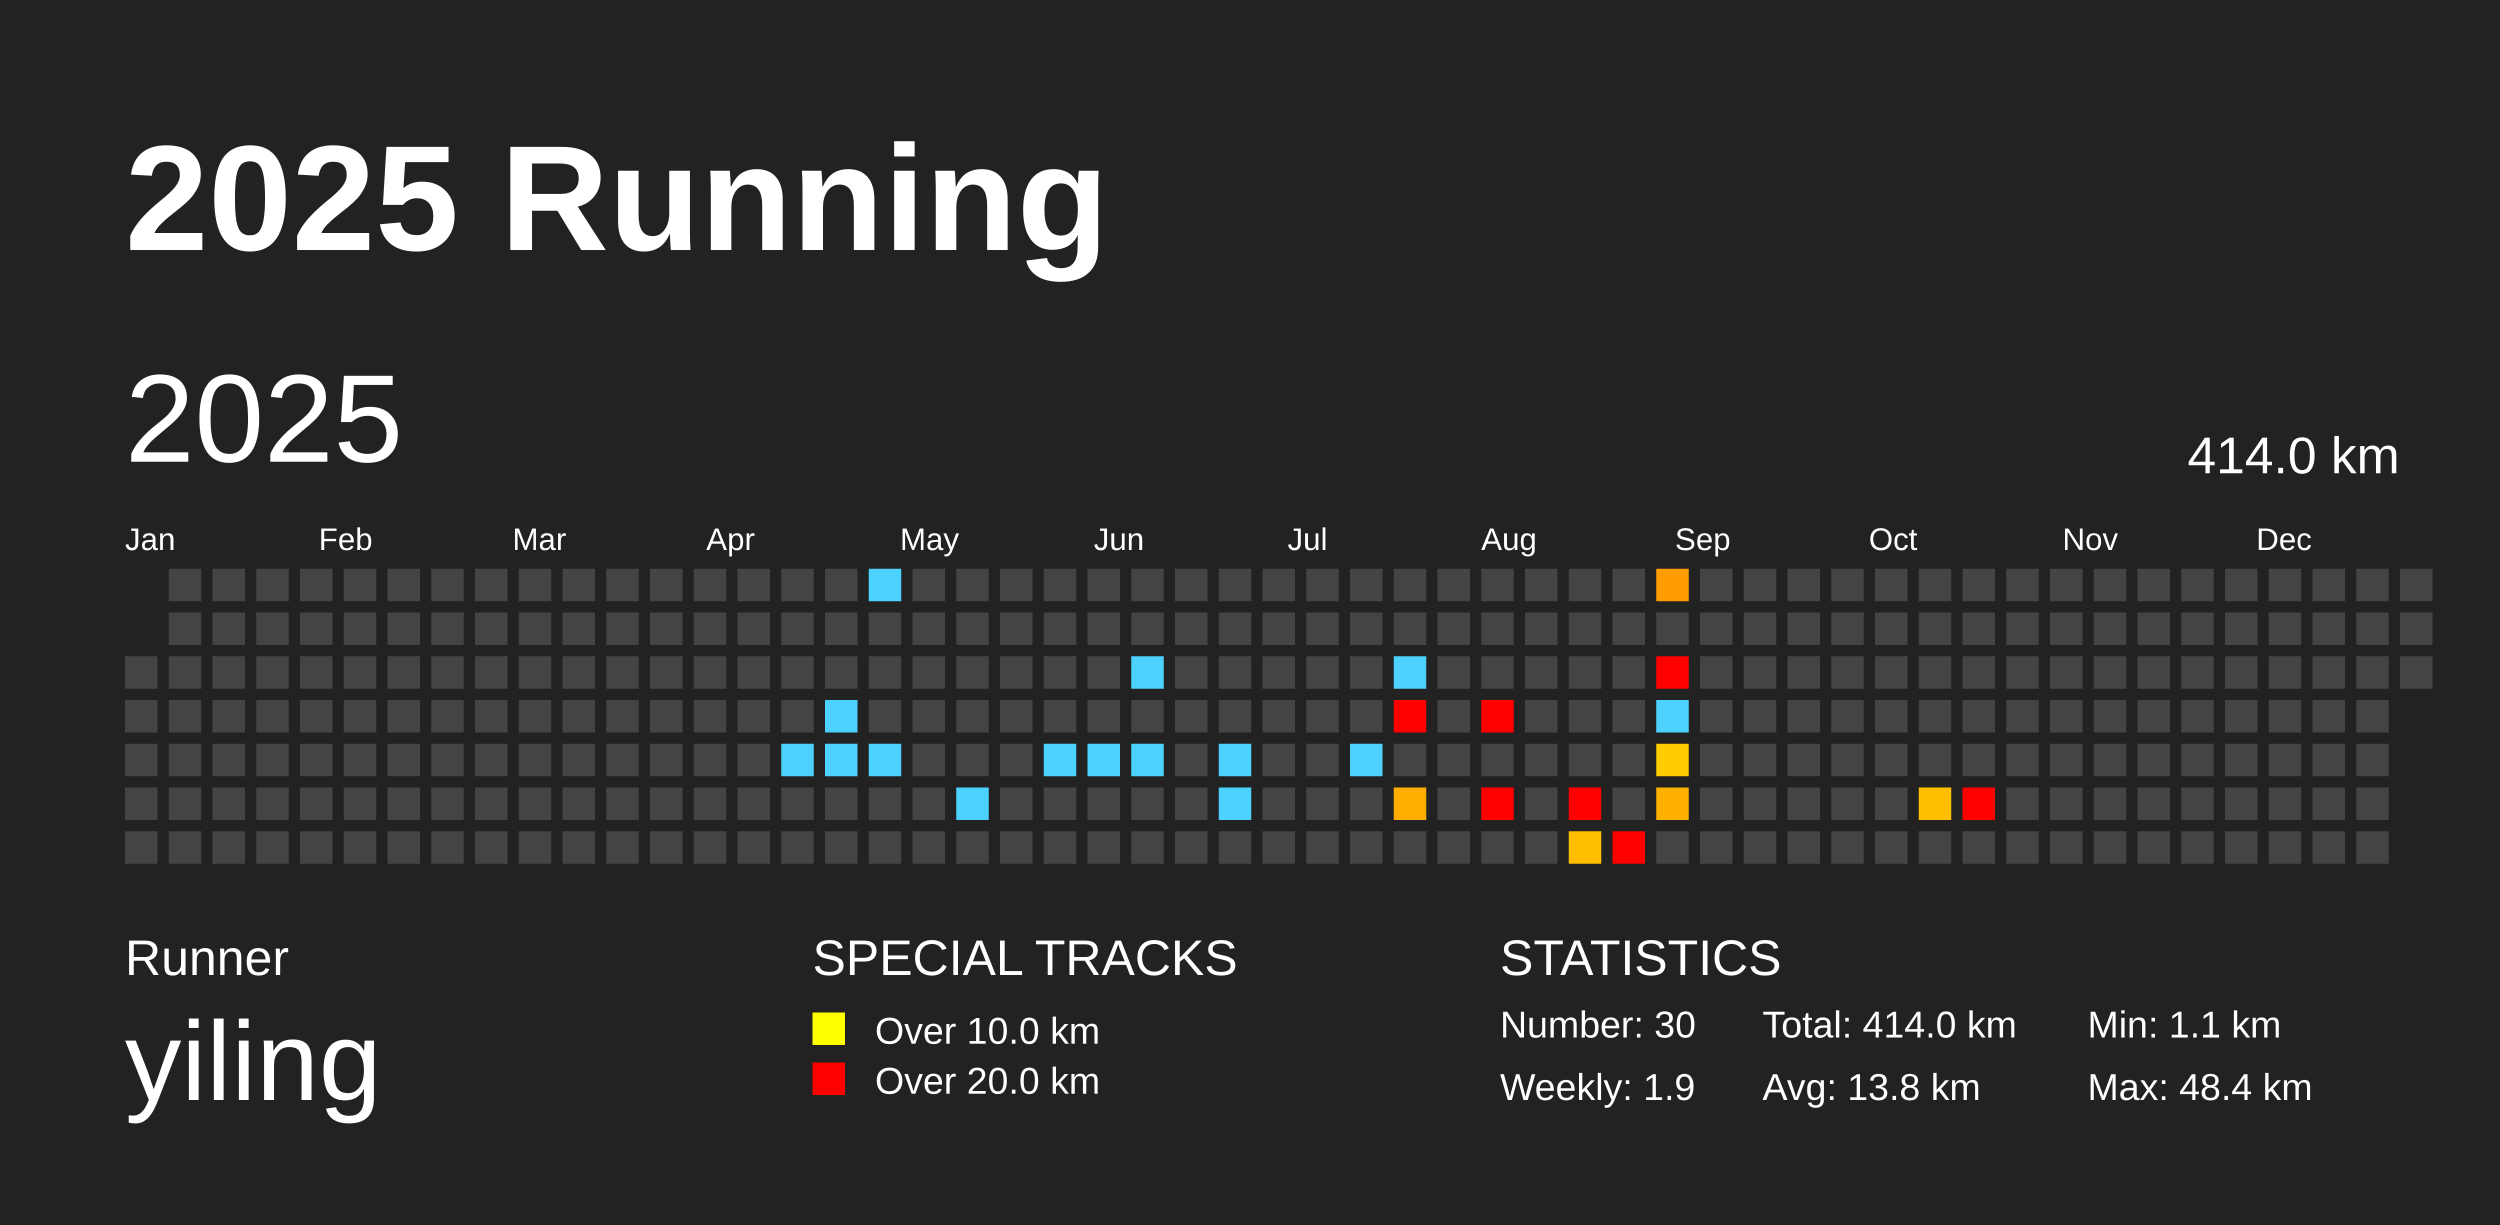
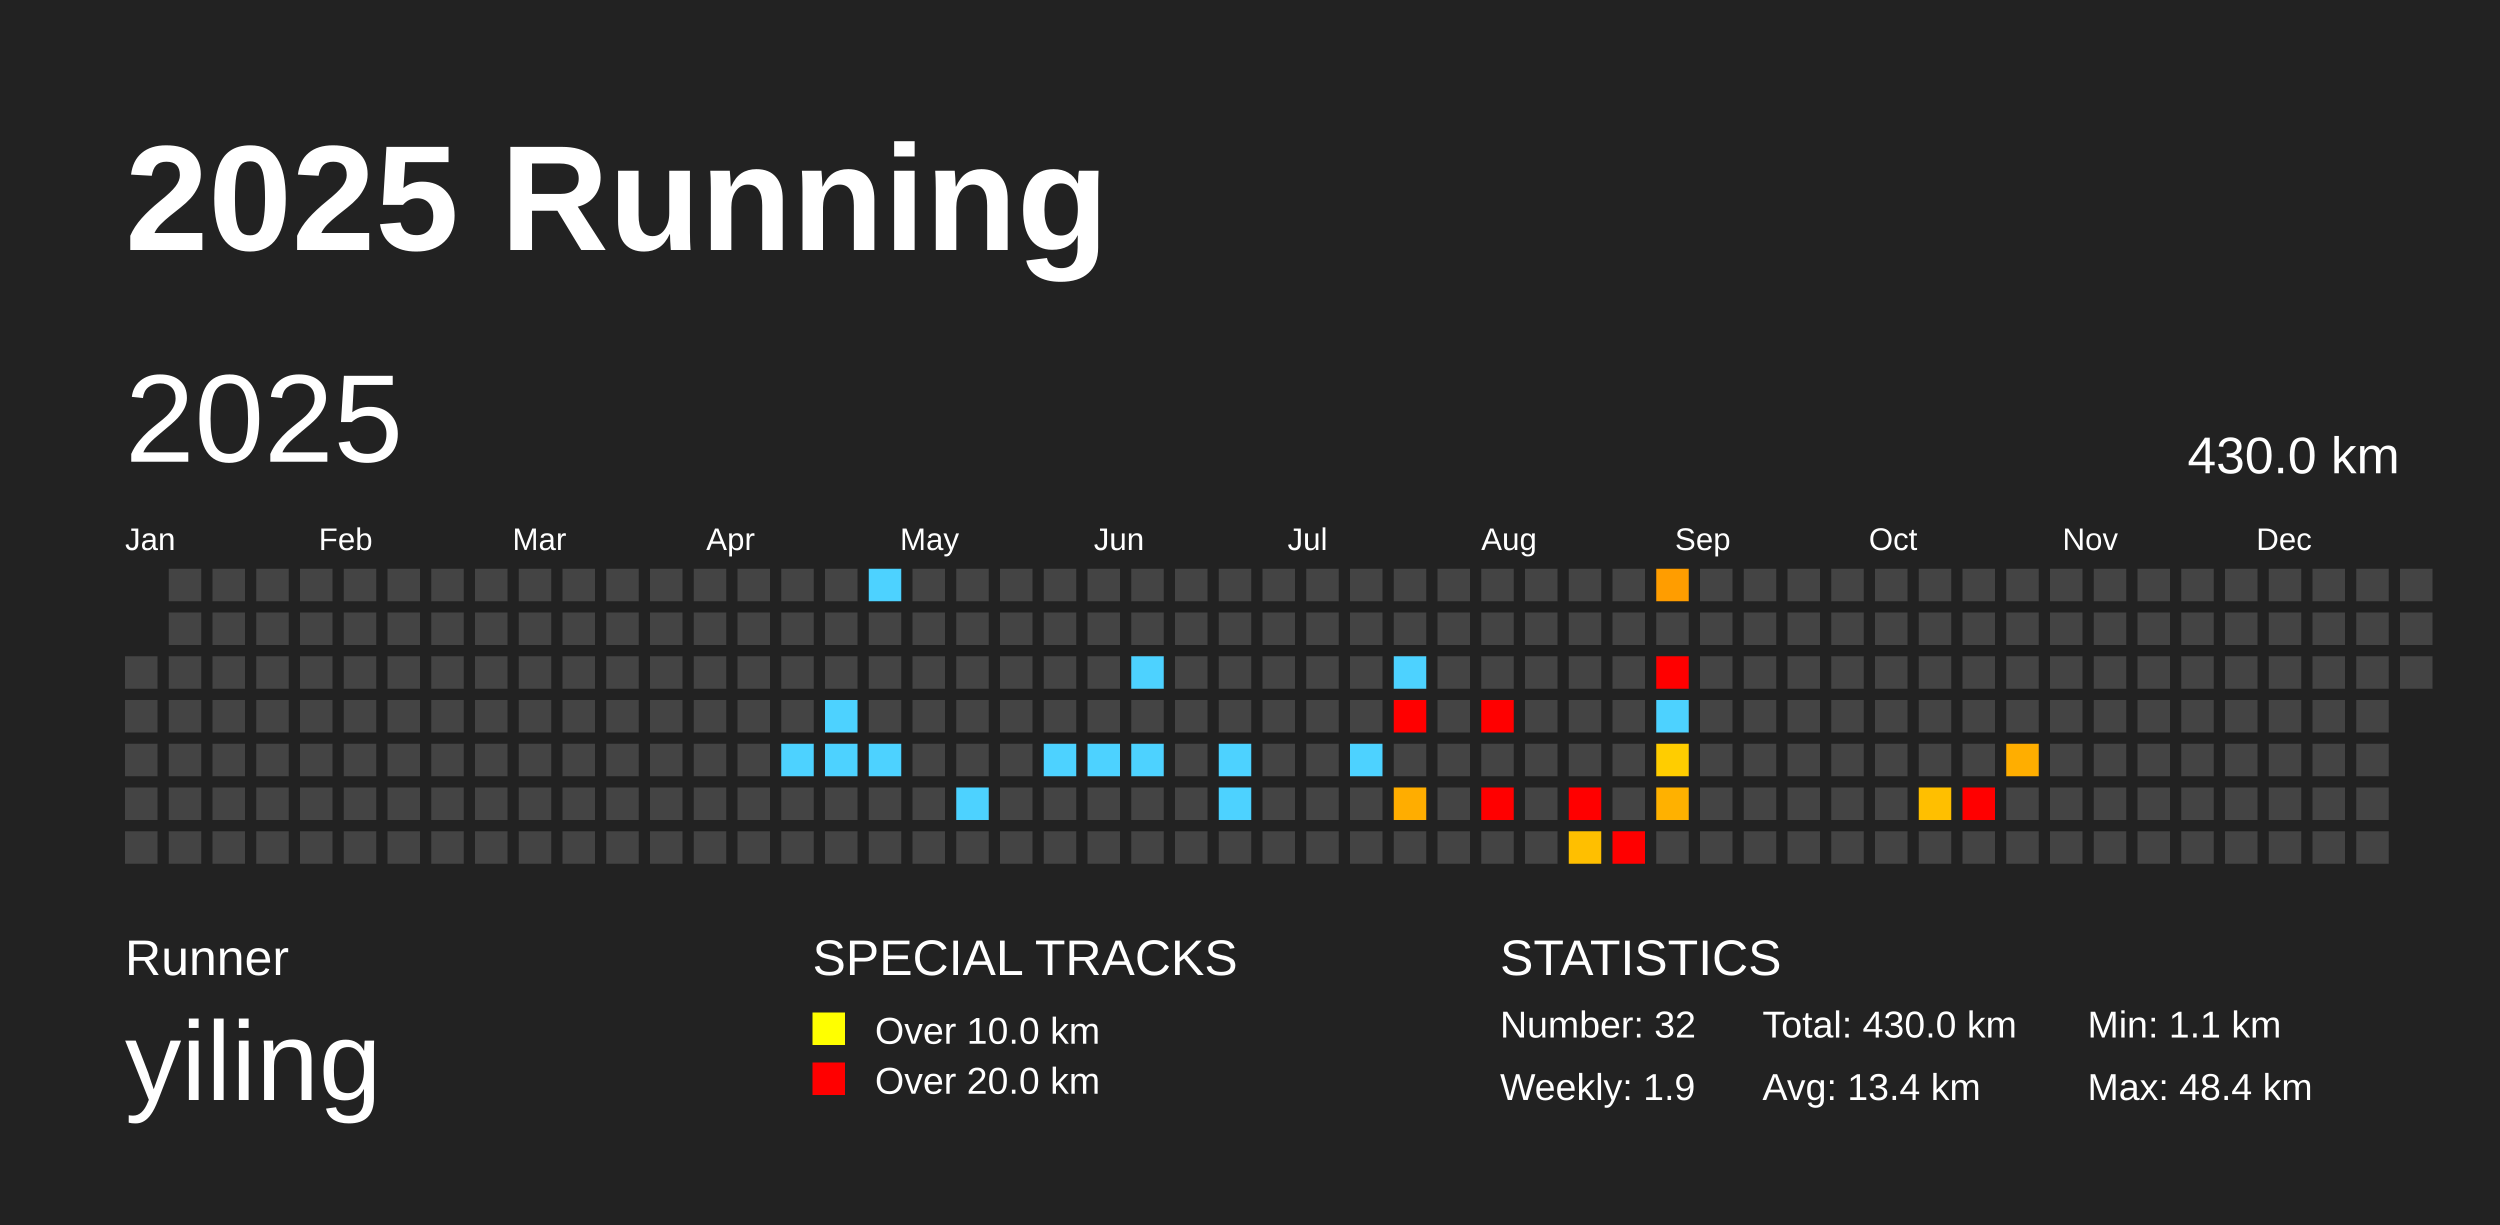
<svg xmlns="http://www.w3.org/2000/svg" baseProfile="full" height="98mm" version="1.1" viewBox="0,0,200,98" width="200mm">
  <defs />
  <rect fill="#222222" height="98" width="200" x="0" y="0" />
  <text fill="#FFFFFF" style="font-size:12px; font-family:Arial; font-weight:bold;" x="10" y="20">2025 Running</text>
  <text fill="#FFFFFF" style="font-size:4px; font-family:Arial" x="10" y="78">Runner</text>
  <text fill="#FFFFFF" style="font-size:9px; font-family:Arial" x="10" y="88">yiling</text>
  <text fill="#FFFFFF" style="font-size:4px; font-family:Arial" x="65" y="78">SPECIAL TRACKS</text>
  <rect fill="yellow" height="2.6" width="2.6" x="65" y="81" />
  <text fill="#FFFFFF" style="font-size:3px; font-family:Arial" x="70" y="83.5">Over 10.0 km</text>
  <rect fill="red" height="2.6" width="2.6" x="65" y="85" />
  <text fill="#FFFFFF" style="font-size:3px; font-family:Arial" x="70" y="87.5">Over 20.0 km</text>
  <text fill="#FFFFFF" style="font-size:4px; font-family:Arial" x="120" y="78">STATISTICS</text>
-   <text fill="#FFFFFF" style="font-size:3px; font-family:Arial" x="120" y="83">Number: 30</text>
+   <text fill="#FFFFFF" style="font-size:3px; font-family:Arial" x="120" y="83">Number: 32</text>
  <text fill="#FFFFFF" style="font-size:3px; font-family:Arial" x="120" y="88">Weekly: 1.9</text>
-   <text fill="#FFFFFF" style="font-size:3px; font-family:Arial" x="141" y="83">Total: 414.0 km</text>
-   <text fill="#FFFFFF" style="font-size:3px; font-family:Arial" x="141" y="88">Avg: 13.8 km</text>
+   <text fill="#FFFFFF" style="font-size:3px; font-family:Arial" x="141" y="83">Total: 430.0 km</text>
+   <text fill="#FFFFFF" style="font-size:3px; font-family:Arial" x="141" y="88">Avg: 13.4 km</text>
  <text fill="#FFFFFF" style="font-size:3px; font-family:Arial" x="167" y="83">Min: 1.1 km</text>
  <text fill="#FFFFFF" style="font-size:3px; font-family:Arial" x="167" y="88">Max: 48.4 km</text>
  <text dominant-baseline="hanging" fill="#FFFFFF" style="font-size:10.0px; font-family:Arial;" x="10" y="30">2025</text>
-   <text dominant-baseline="hanging" fill="#FFFFFF" style="font-size:4.125px; font-family:Arial;" x="175" y="35">414.0 km</text>
+   <text dominant-baseline="hanging" fill="#FFFFFF" style="font-size:4.125px; font-family:Arial;" x="175" y="35">430.0 km</text>
  <text fill="#FFFFFF" style="font-size:2.5px; font-family:Arial" x="10.0" y="44">Jan</text>
  <text fill="#FFFFFF" style="font-size:2.5px; font-family:Arial" x="25.5" y="44">Feb</text>
  <text fill="#FFFFFF" style="font-size:2.5px; font-family:Arial" x="41.0" y="44">Mar</text>
  <text fill="#FFFFFF" style="font-size:2.5px; font-family:Arial" x="56.5" y="44">Apr</text>
  <text fill="#FFFFFF" style="font-size:2.5px; font-family:Arial" x="72.0" y="44">May</text>
  <text fill="#FFFFFF" style="font-size:2.5px; font-family:Arial" x="87.5" y="44">Jun</text>
  <text fill="#FFFFFF" style="font-size:2.5px; font-family:Arial" x="103.0" y="44">Jul</text>
  <text fill="#FFFFFF" style="font-size:2.5px; font-family:Arial" x="118.5" y="44">Aug</text>
  <text fill="#FFFFFF" style="font-size:2.5px; font-family:Arial" x="134.0" y="44">Sep</text>
  <text fill="#FFFFFF" style="font-size:2.5px; font-family:Arial" x="149.5" y="44">Oct</text>
  <text fill="#FFFFFF" style="font-size:2.5px; font-family:Arial" x="165.0" y="44">Nov</text>
  <text fill="#FFFFFF" style="font-size:2.5px; font-family:Arial" x="180.5" y="44">Dec</text>
  <rect fill="#444444" height="2.6" width="2.6" x="10.0" y="52.5" />
  <rect fill="#444444" height="2.6" width="2.6" x="10.0" y="56.0" />
  <rect fill="#444444" height="2.6" width="2.6" x="10.0" y="59.5" />
  <rect fill="#444444" height="2.6" width="2.6" x="10.0" y="63.0" />
  <rect fill="#444444" height="2.6" width="2.6" x="10.0" y="66.5" />
  <rect fill="#444444" height="2.6" width="2.6" x="13.5" y="45.5" />
  <rect fill="#444444" height="2.6" width="2.6" x="13.5" y="49.0" />
  <rect fill="#444444" height="2.6" width="2.6" x="13.5" y="52.5" />
  <rect fill="#444444" height="2.6" width="2.6" x="13.5" y="56.0" />
  <rect fill="#444444" height="2.6" width="2.6" x="13.5" y="59.5" />
  <rect fill="#444444" height="2.6" width="2.6" x="13.5" y="63.0" />
  <rect fill="#444444" height="2.6" width="2.6" x="13.5" y="66.5" />
  <rect fill="#444444" height="2.6" width="2.6" x="17.0" y="45.5" />
  <rect fill="#444444" height="2.6" width="2.6" x="17.0" y="49.0" />
  <rect fill="#444444" height="2.6" width="2.6" x="17.0" y="52.5" />
  <rect fill="#444444" height="2.6" width="2.6" x="17.0" y="56.0" />
  <rect fill="#444444" height="2.6" width="2.6" x="17.0" y="59.5" />
  <rect fill="#444444" height="2.6" width="2.6" x="17.0" y="63.0" />
  <rect fill="#444444" height="2.6" width="2.6" x="17.0" y="66.5" />
  <rect fill="#444444" height="2.6" width="2.6" x="20.5" y="45.5" />
  <rect fill="#444444" height="2.6" width="2.6" x="20.5" y="49.0" />
  <rect fill="#444444" height="2.6" width="2.6" x="20.5" y="52.5" />
  <rect fill="#444444" height="2.6" width="2.6" x="20.5" y="56.0" />
  <rect fill="#444444" height="2.6" width="2.6" x="20.5" y="59.5" />
  <rect fill="#444444" height="2.6" width="2.6" x="20.5" y="63.0" />
  <rect fill="#444444" height="2.6" width="2.6" x="20.5" y="66.5" />
  <rect fill="#444444" height="2.6" width="2.6" x="24.0" y="45.5" />
  <rect fill="#444444" height="2.6" width="2.6" x="24.0" y="49.0" />
  <rect fill="#444444" height="2.6" width="2.6" x="24.0" y="52.5" />
  <rect fill="#444444" height="2.6" width="2.6" x="24.0" y="56.0" />
  <rect fill="#444444" height="2.6" width="2.6" x="24.0" y="59.5" />
  <rect fill="#444444" height="2.6" width="2.6" x="24.0" y="63.0" />
  <rect fill="#444444" height="2.6" width="2.6" x="24.0" y="66.5" />
  <rect fill="#444444" height="2.6" width="2.6" x="27.5" y="45.5" />
  <rect fill="#444444" height="2.6" width="2.6" x="27.5" y="49.0" />
  <rect fill="#444444" height="2.6" width="2.6" x="27.5" y="52.5" />
  <rect fill="#444444" height="2.6" width="2.6" x="27.5" y="56.0" />
  <rect fill="#444444" height="2.6" width="2.6" x="27.5" y="59.5" />
  <rect fill="#444444" height="2.6" width="2.6" x="27.5" y="63.0" />
  <rect fill="#444444" height="2.6" width="2.6" x="27.5" y="66.5" />
  <rect fill="#444444" height="2.6" width="2.6" x="31.0" y="45.5" />
  <rect fill="#444444" height="2.6" width="2.6" x="31.0" y="49.0" />
  <rect fill="#444444" height="2.6" width="2.6" x="31.0" y="52.5" />
  <rect fill="#444444" height="2.6" width="2.6" x="31.0" y="56.0" />
  <rect fill="#444444" height="2.6" width="2.6" x="31.0" y="59.5" />
  <rect fill="#444444" height="2.6" width="2.6" x="31.0" y="63.0" />
  <rect fill="#444444" height="2.6" width="2.6" x="31.0" y="66.5" />
  <rect fill="#444444" height="2.6" width="2.6" x="34.5" y="45.5" />
  <rect fill="#444444" height="2.6" width="2.6" x="34.5" y="49.0" />
  <rect fill="#444444" height="2.6" width="2.6" x="34.5" y="52.5" />
  <rect fill="#444444" height="2.6" width="2.6" x="34.5" y="56.0" />
  <rect fill="#444444" height="2.6" width="2.6" x="34.5" y="59.5" />
  <rect fill="#444444" height="2.6" width="2.6" x="34.5" y="63.0" />
  <rect fill="#444444" height="2.6" width="2.6" x="34.5" y="66.5" />
  <rect fill="#444444" height="2.6" width="2.6" x="38.0" y="45.5" />
  <rect fill="#444444" height="2.6" width="2.6" x="38.0" y="49.0" />
  <rect fill="#444444" height="2.6" width="2.6" x="38.0" y="52.5" />
  <rect fill="#444444" height="2.6" width="2.6" x="38.0" y="56.0" />
  <rect fill="#444444" height="2.6" width="2.6" x="38.0" y="59.5" />
  <rect fill="#444444" height="2.6" width="2.6" x="38.0" y="63.0" />
  <rect fill="#444444" height="2.6" width="2.6" x="38.0" y="66.5" />
  <rect fill="#444444" height="2.6" width="2.6" x="41.5" y="45.5" />
  <rect fill="#444444" height="2.6" width="2.6" x="41.5" y="49.0" />
  <rect fill="#444444" height="2.6" width="2.6" x="41.5" y="52.5" />
  <rect fill="#444444" height="2.6" width="2.6" x="41.5" y="56.0" />
  <rect fill="#444444" height="2.6" width="2.6" x="41.5" y="59.5" />
  <rect fill="#444444" height="2.6" width="2.6" x="41.5" y="63.0" />
  <rect fill="#444444" height="2.6" width="2.6" x="41.5" y="66.5" />
  <rect fill="#444444" height="2.6" width="2.6" x="45.0" y="45.5" />
  <rect fill="#444444" height="2.6" width="2.6" x="45.0" y="49.0" />
  <rect fill="#444444" height="2.6" width="2.6" x="45.0" y="52.5" />
  <rect fill="#444444" height="2.6" width="2.6" x="45.0" y="56.0" />
  <rect fill="#444444" height="2.6" width="2.6" x="45.0" y="59.5" />
  <rect fill="#444444" height="2.6" width="2.6" x="45.0" y="63.0" />
  <rect fill="#444444" height="2.6" width="2.6" x="45.0" y="66.5" />
  <rect fill="#444444" height="2.6" width="2.6" x="48.5" y="45.5" />
  <rect fill="#444444" height="2.6" width="2.6" x="48.5" y="49.0" />
  <rect fill="#444444" height="2.6" width="2.6" x="48.5" y="52.5" />
  <rect fill="#444444" height="2.6" width="2.6" x="48.5" y="56.0" />
  <rect fill="#444444" height="2.6" width="2.6" x="48.5" y="59.5" />
  <rect fill="#444444" height="2.6" width="2.6" x="48.5" y="63.0" />
  <rect fill="#444444" height="2.6" width="2.6" x="48.5" y="66.5" />
  <rect fill="#444444" height="2.6" width="2.6" x="52.0" y="45.5" />
  <rect fill="#444444" height="2.6" width="2.6" x="52.0" y="49.0" />
  <rect fill="#444444" height="2.6" width="2.6" x="52.0" y="52.5" />
  <rect fill="#444444" height="2.6" width="2.6" x="52.0" y="56.0" />
  <rect fill="#444444" height="2.6" width="2.6" x="52.0" y="59.5" />
  <rect fill="#444444" height="2.6" width="2.6" x="52.0" y="63.0" />
  <rect fill="#444444" height="2.6" width="2.6" x="52.0" y="66.5" />
  <rect fill="#444444" height="2.6" width="2.6" x="55.5" y="45.5" />
  <rect fill="#444444" height="2.6" width="2.6" x="55.5" y="49.0" />
  <rect fill="#444444" height="2.6" width="2.6" x="55.5" y="52.5" />
  <rect fill="#444444" height="2.6" width="2.6" x="55.5" y="56.0" />
  <rect fill="#444444" height="2.6" width="2.6" x="55.5" y="59.5" />
  <rect fill="#444444" height="2.6" width="2.6" x="55.5" y="63.0" />
  <rect fill="#444444" height="2.6" width="2.6" x="55.5" y="66.5" />
  <rect fill="#444444" height="2.6" width="2.6" x="59.0" y="45.5" />
  <rect fill="#444444" height="2.6" width="2.6" x="59.0" y="49.0" />
  <rect fill="#444444" height="2.6" width="2.6" x="59.0" y="52.5" />
  <rect fill="#444444" height="2.6" width="2.6" x="59.0" y="56.0" />
  <rect fill="#444444" height="2.6" width="2.6" x="59.0" y="59.5" />
  <rect fill="#444444" height="2.6" width="2.6" x="59.0" y="63.0" />
  <rect fill="#444444" height="2.6" width="2.6" x="59.0" y="66.5" />
  <rect fill="#444444" height="2.6" width="2.6" x="62.5" y="45.5" />
  <rect fill="#444444" height="2.6" width="2.6" x="62.5" y="49.0" />
  <rect fill="#444444" height="2.6" width="2.6" x="62.5" y="52.5" />
  <rect fill="#444444" height="2.6" width="2.6" x="62.5" y="56.0" />
  <rect fill="#4dd2ff" height="2.6" width="2.6" x="62.5" y="59.5" />
  <rect fill="#444444" height="2.6" width="2.6" x="62.5" y="63.0" />
  <rect fill="#444444" height="2.6" width="2.6" x="62.5" y="66.5" />
  <rect fill="#444444" height="2.6" width="2.6" x="66.0" y="45.5" />
  <rect fill="#444444" height="2.6" width="2.6" x="66.0" y="49.0" />
  <rect fill="#444444" height="2.6" width="2.6" x="66.0" y="52.5" />
  <rect fill="#4dd2ff" height="2.6" width="2.6" x="66.0" y="56.0" />
  <rect fill="#4dd2ff" height="2.6" width="2.6" x="66.0" y="59.5" />
  <rect fill="#444444" height="2.6" width="2.6" x="66.0" y="63.0" />
  <rect fill="#444444" height="2.6" width="2.6" x="66.0" y="66.5" />
  <rect fill="#4dd2ff" height="2.6" width="2.6" x="69.5" y="45.5" />
  <rect fill="#444444" height="2.6" width="2.6" x="69.5" y="49.0" />
  <rect fill="#444444" height="2.6" width="2.6" x="69.5" y="52.5" />
  <rect fill="#444444" height="2.6" width="2.6" x="69.5" y="56.0" />
  <rect fill="#4dd2ff" height="2.6" width="2.6" x="69.5" y="59.5" />
  <rect fill="#444444" height="2.6" width="2.6" x="69.5" y="63.0" />
  <rect fill="#444444" height="2.6" width="2.6" x="69.5" y="66.5" />
  <rect fill="#444444" height="2.6" width="2.6" x="73.0" y="45.5" />
  <rect fill="#444444" height="2.6" width="2.6" x="73.0" y="49.0" />
  <rect fill="#444444" height="2.6" width="2.6" x="73.0" y="52.5" />
  <rect fill="#444444" height="2.6" width="2.6" x="73.0" y="56.0" />
  <rect fill="#444444" height="2.6" width="2.6" x="73.0" y="59.5" />
  <rect fill="#444444" height="2.6" width="2.6" x="73.0" y="63.0" />
  <rect fill="#444444" height="2.6" width="2.6" x="73.0" y="66.5" />
  <rect fill="#444444" height="2.6" width="2.6" x="76.5" y="45.5" />
  <rect fill="#444444" height="2.6" width="2.6" x="76.5" y="49.0" />
  <rect fill="#444444" height="2.6" width="2.6" x="76.5" y="52.5" />
  <rect fill="#444444" height="2.6" width="2.6" x="76.5" y="56.0" />
  <rect fill="#444444" height="2.6" width="2.6" x="76.5" y="59.5" />
  <rect fill="#4dd2ff" height="2.6" width="2.6" x="76.5" y="63.0" />
  <rect fill="#444444" height="2.6" width="2.6" x="76.5" y="66.5" />
  <rect fill="#444444" height="2.6" width="2.6" x="80.0" y="45.5" />
  <rect fill="#444444" height="2.6" width="2.6" x="80.0" y="49.0" />
  <rect fill="#444444" height="2.6" width="2.6" x="80.0" y="52.5" />
  <rect fill="#444444" height="2.6" width="2.6" x="80.0" y="56.0" />
  <rect fill="#444444" height="2.6" width="2.6" x="80.0" y="59.5" />
  <rect fill="#444444" height="2.6" width="2.6" x="80.0" y="63.0" />
  <rect fill="#444444" height="2.6" width="2.6" x="80.0" y="66.5" />
  <rect fill="#444444" height="2.6" width="2.6" x="83.5" y="45.5" />
  <rect fill="#444444" height="2.6" width="2.6" x="83.5" y="49.0" />
  <rect fill="#444444" height="2.6" width="2.6" x="83.5" y="52.5" />
  <rect fill="#444444" height="2.6" width="2.6" x="83.5" y="56.0" />
  <rect fill="#4dd2ff" height="2.6" width="2.6" x="83.5" y="59.5" />
  <rect fill="#444444" height="2.6" width="2.6" x="83.5" y="63.0" />
  <rect fill="#444444" height="2.6" width="2.6" x="83.5" y="66.5" />
  <rect fill="#444444" height="2.6" width="2.6" x="87.0" y="45.5" />
  <rect fill="#444444" height="2.6" width="2.6" x="87.0" y="49.0" />
  <rect fill="#444444" height="2.6" width="2.6" x="87.0" y="52.5" />
  <rect fill="#444444" height="2.6" width="2.6" x="87.0" y="56.0" />
  <rect fill="#4dd2ff" height="2.6" width="2.6" x="87.0" y="59.5" />
  <rect fill="#444444" height="2.6" width="2.6" x="87.0" y="63.0" />
  <rect fill="#444444" height="2.6" width="2.6" x="87.0" y="66.5" />
  <rect fill="#444444" height="2.6" width="2.6" x="90.5" y="45.5" />
  <rect fill="#444444" height="2.6" width="2.6" x="90.5" y="49.0" />
  <rect fill="#4dd2ff" height="2.6" width="2.6" x="90.5" y="52.5" />
  <rect fill="#444444" height="2.6" width="2.6" x="90.5" y="56.0" />
  <rect fill="#4dd2ff" height="2.6" width="2.6" x="90.5" y="59.5" />
  <rect fill="#444444" height="2.6" width="2.6" x="90.5" y="63.0" />
  <rect fill="#444444" height="2.6" width="2.6" x="90.5" y="66.5" />
  <rect fill="#444444" height="2.6" width="2.6" x="94.0" y="45.5" />
  <rect fill="#444444" height="2.6" width="2.6" x="94.0" y="49.0" />
  <rect fill="#444444" height="2.6" width="2.6" x="94.0" y="52.5" />
  <rect fill="#444444" height="2.6" width="2.6" x="94.0" y="56.0" />
  <rect fill="#444444" height="2.6" width="2.6" x="94.0" y="59.5" />
  <rect fill="#444444" height="2.6" width="2.6" x="94.0" y="63.0" />
  <rect fill="#444444" height="2.6" width="2.6" x="94.0" y="66.5" />
  <rect fill="#444444" height="2.6" width="2.6" x="97.5" y="45.5" />
  <rect fill="#444444" height="2.6" width="2.6" x="97.5" y="49.0" />
  <rect fill="#444444" height="2.6" width="2.6" x="97.5" y="52.5" />
  <rect fill="#444444" height="2.6" width="2.6" x="97.5" y="56.0" />
  <rect fill="#4dd2ff" height="2.6" width="2.6" x="97.5" y="59.5" />
  <rect fill="#4dd2ff" height="2.6" width="2.6" x="97.5" y="63.0" />
  <rect fill="#444444" height="2.6" width="2.6" x="97.5" y="66.5" />
  <rect fill="#444444" height="2.6" width="2.6" x="101.0" y="45.5" />
  <rect fill="#444444" height="2.6" width="2.6" x="101.0" y="49.0" />
  <rect fill="#444444" height="2.6" width="2.6" x="101.0" y="52.5" />
  <rect fill="#444444" height="2.6" width="2.6" x="101.0" y="56.0" />
  <rect fill="#444444" height="2.6" width="2.6" x="101.0" y="59.5" />
  <rect fill="#444444" height="2.6" width="2.6" x="101.0" y="63.0" />
  <rect fill="#444444" height="2.6" width="2.6" x="101.0" y="66.5" />
  <rect fill="#444444" height="2.6" width="2.6" x="104.5" y="45.5" />
  <rect fill="#444444" height="2.6" width="2.6" x="104.5" y="49.0" />
  <rect fill="#444444" height="2.6" width="2.6" x="104.5" y="52.5" />
  <rect fill="#444444" height="2.6" width="2.6" x="104.5" y="56.0" />
  <rect fill="#444444" height="2.6" width="2.6" x="104.5" y="59.5" />
  <rect fill="#444444" height="2.6" width="2.6" x="104.5" y="63.0" />
  <rect fill="#444444" height="2.6" width="2.6" x="104.5" y="66.5" />
  <rect fill="#444444" height="2.6" width="2.6" x="108.0" y="45.5" />
  <rect fill="#444444" height="2.6" width="2.6" x="108.0" y="49.0" />
  <rect fill="#444444" height="2.6" width="2.6" x="108.0" y="52.5" />
  <rect fill="#444444" height="2.6" width="2.6" x="108.0" y="56.0" />
  <rect fill="#4dd2ff" height="2.6" width="2.6" x="108.0" y="59.5" />
  <rect fill="#444444" height="2.6" width="2.6" x="108.0" y="63.0" />
  <rect fill="#444444" height="2.6" width="2.6" x="108.0" y="66.5" />
  <rect fill="#444444" height="2.6" width="2.6" x="111.5" y="45.5" />
  <rect fill="#444444" height="2.6" width="2.6" x="111.5" y="49.0" />
  <rect fill="#4dd2ff" height="2.6" width="2.6" x="111.5" y="52.5" />
  <rect fill="red" height="2.6" width="2.6" x="111.5" y="56.0" />
  <rect fill="#444444" height="2.6" width="2.6" x="111.5" y="59.5" />
  <rect fill="#ffad00" height="2.6" width="2.6" x="111.5" y="63.0" />
  <rect fill="#444444" height="2.6" width="2.6" x="111.5" y="66.5" />
  <rect fill="#444444" height="2.6" width="2.6" x="115.0" y="45.5" />
  <rect fill="#444444" height="2.6" width="2.6" x="115.0" y="49.0" />
  <rect fill="#444444" height="2.6" width="2.6" x="115.0" y="52.5" />
  <rect fill="#444444" height="2.6" width="2.6" x="115.0" y="56.0" />
  <rect fill="#444444" height="2.6" width="2.6" x="115.0" y="59.5" />
  <rect fill="#444444" height="2.6" width="2.6" x="115.0" y="63.0" />
  <rect fill="#444444" height="2.6" width="2.6" x="115.0" y="66.5" />
  <rect fill="#444444" height="2.6" width="2.6" x="118.5" y="45.5" />
  <rect fill="#444444" height="2.6" width="2.6" x="118.5" y="49.0" />
  <rect fill="#444444" height="2.6" width="2.6" x="118.5" y="52.5" />
  <rect fill="red" height="2.6" width="2.6" x="118.5" y="56.0" />
  <rect fill="#444444" height="2.6" width="2.6" x="118.5" y="59.5" />
  <rect fill="red" height="2.6" width="2.6" x="118.5" y="63.0" />
  <rect fill="#444444" height="2.6" width="2.6" x="118.5" y="66.5" />
  <rect fill="#444444" height="2.6" width="2.6" x="122.0" y="45.5" />
  <rect fill="#444444" height="2.6" width="2.6" x="122.0" y="49.0" />
  <rect fill="#444444" height="2.6" width="2.6" x="122.0" y="52.5" />
  <rect fill="#444444" height="2.6" width="2.6" x="122.0" y="56.0" />
  <rect fill="#444444" height="2.6" width="2.6" x="122.0" y="59.5" />
  <rect fill="#444444" height="2.6" width="2.6" x="122.0" y="63.0" />
  <rect fill="#444444" height="2.6" width="2.6" x="122.0" y="66.5" />
  <rect fill="#444444" height="2.6" width="2.6" x="125.5" y="45.5" />
  <rect fill="#444444" height="2.6" width="2.6" x="125.5" y="49.0" />
  <rect fill="#444444" height="2.6" width="2.6" x="125.5" y="52.5" />
  <rect fill="#444444" height="2.6" width="2.6" x="125.5" y="56.0" />
  <rect fill="#444444" height="2.6" width="2.6" x="125.5" y="59.5" />
  <rect fill="red" height="2.6" width="2.6" x="125.5" y="63.0" />
  <rect fill="#ffbf00" height="2.6" width="2.6" x="125.5" y="66.5" />
  <rect fill="#444444" height="2.6" width="2.6" x="129.0" y="45.5" />
  <rect fill="#444444" height="2.6" width="2.6" x="129.0" y="49.0" />
  <rect fill="#444444" height="2.6" width="2.6" x="129.0" y="52.5" />
  <rect fill="#444444" height="2.6" width="2.6" x="129.0" y="56.0" />
  <rect fill="#444444" height="2.6" width="2.6" x="129.0" y="59.5" />
  <rect fill="#444444" height="2.6" width="2.6" x="129.0" y="63.0" />
  <rect fill="red" height="2.6" width="2.6" x="129.0" y="66.5" />
  <rect fill="#ff9d00" height="2.6" width="2.6" x="132.5" y="45.5" />
  <rect fill="#444444" height="2.6" width="2.6" x="132.5" y="49.0" />
  <rect fill="red" height="2.6" width="2.6" x="132.5" y="52.5" />
  <rect fill="#4dd2ff" height="2.6" width="2.6" x="132.5" y="56.0" />
  <rect fill="#ffcd00" height="2.6" width="2.6" x="132.5" y="59.5" />
  <rect fill="#ffb100" height="2.6" width="2.6" x="132.5" y="63.0" />
  <rect fill="#444444" height="2.6" width="2.6" x="132.5" y="66.5" />
  <rect fill="#444444" height="2.6" width="2.6" x="136.0" y="45.5" />
  <rect fill="#444444" height="2.6" width="2.6" x="136.0" y="49.0" />
  <rect fill="#444444" height="2.6" width="2.6" x="136.0" y="52.5" />
  <rect fill="#444444" height="2.6" width="2.6" x="136.0" y="56.0" />
  <rect fill="#444444" height="2.6" width="2.6" x="136.0" y="59.5" />
  <rect fill="#444444" height="2.6" width="2.6" x="136.0" y="63.0" />
  <rect fill="#444444" height="2.6" width="2.6" x="136.0" y="66.5" />
  <rect fill="#444444" height="2.6" width="2.6" x="139.5" y="45.5" />
  <rect fill="#444444" height="2.6" width="2.6" x="139.5" y="49.0" />
  <rect fill="#444444" height="2.6" width="2.6" x="139.5" y="52.5" />
  <rect fill="#444444" height="2.6" width="2.6" x="139.5" y="56.0" />
  <rect fill="#444444" height="2.6" width="2.6" x="139.5" y="59.5" />
  <rect fill="#444444" height="2.6" width="2.6" x="139.5" y="63.0" />
  <rect fill="#444444" height="2.6" width="2.6" x="139.5" y="66.5" />
  <rect fill="#444444" height="2.6" width="2.6" x="143.0" y="45.5" />
  <rect fill="#444444" height="2.6" width="2.6" x="143.0" y="49.0" />
  <rect fill="#444444" height="2.6" width="2.6" x="143.0" y="52.5" />
  <rect fill="#444444" height="2.6" width="2.6" x="143.0" y="56.0" />
  <rect fill="#444444" height="2.6" width="2.6" x="143.0" y="59.5" />
  <rect fill="#444444" height="2.6" width="2.6" x="143.0" y="63.0" />
  <rect fill="#444444" height="2.6" width="2.6" x="143.0" y="66.5" />
  <rect fill="#444444" height="2.6" width="2.6" x="146.5" y="45.5" />
  <rect fill="#444444" height="2.6" width="2.6" x="146.5" y="49.0" />
  <rect fill="#444444" height="2.6" width="2.6" x="146.5" y="52.5" />
  <rect fill="#444444" height="2.6" width="2.6" x="146.5" y="56.0" />
  <rect fill="#444444" height="2.6" width="2.6" x="146.5" y="59.5" />
  <rect fill="#444444" height="2.6" width="2.6" x="146.5" y="63.0" />
  <rect fill="#444444" height="2.6" width="2.6" x="146.5" y="66.5" />
  <rect fill="#444444" height="2.6" width="2.6" x="150.0" y="45.5" />
  <rect fill="#444444" height="2.6" width="2.6" x="150.0" y="49.0" />
  <rect fill="#444444" height="2.6" width="2.6" x="150.0" y="52.5" />
  <rect fill="#444444" height="2.6" width="2.6" x="150.0" y="56.0" />
  <rect fill="#444444" height="2.6" width="2.6" x="150.0" y="59.5" />
  <rect fill="#444444" height="2.6" width="2.6" x="150.0" y="63.0" />
  <rect fill="#444444" height="2.6" width="2.6" x="150.0" y="66.5" />
  <rect fill="#444444" height="2.6" width="2.6" x="153.5" y="45.5" />
  <rect fill="#444444" height="2.6" width="2.6" x="153.5" y="49.0" />
  <rect fill="#444444" height="2.6" width="2.6" x="153.5" y="52.5" />
  <rect fill="#444444" height="2.6" width="2.6" x="153.5" y="56.0" />
  <rect fill="#444444" height="2.6" width="2.6" x="153.5" y="59.5" />
  <rect fill="#ffbf00" height="2.6" width="2.6" x="153.5" y="63.0" />
  <rect fill="#444444" height="2.6" width="2.6" x="153.5" y="66.5" />
  <rect fill="#444444" height="2.6" width="2.6" x="157.0" y="45.5" />
  <rect fill="#444444" height="2.6" width="2.6" x="157.0" y="49.0" />
  <rect fill="#444444" height="2.6" width="2.6" x="157.0" y="52.5" />
  <rect fill="#444444" height="2.6" width="2.6" x="157.0" y="56.0" />
  <rect fill="#444444" height="2.6" width="2.6" x="157.0" y="59.5" />
  <rect fill="red" height="2.6" width="2.6" x="157.0" y="63.0" />
  <rect fill="#444444" height="2.6" width="2.6" x="157.0" y="66.5" />
  <rect fill="#444444" height="2.6" width="2.6" x="160.5" y="45.5" />
  <rect fill="#444444" height="2.6" width="2.6" x="160.5" y="49.0" />
  <rect fill="#444444" height="2.6" width="2.6" x="160.5" y="52.5" />
  <rect fill="#444444" height="2.6" width="2.6" x="160.5" y="56.0" />
-   <rect fill="#444444" height="2.6" width="2.6" x="160.5" y="59.5" />
+   <rect fill="#ffae00" height="2.6" width="2.6" x="160.5" y="59.5" />
  <rect fill="#444444" height="2.6" width="2.6" x="160.5" y="63.0" />
  <rect fill="#444444" height="2.6" width="2.6" x="160.5" y="66.5" />
  <rect fill="#444444" height="2.6" width="2.6" x="164.0" y="45.5" />
  <rect fill="#444444" height="2.6" width="2.6" x="164.0" y="49.0" />
  <rect fill="#444444" height="2.6" width="2.6" x="164.0" y="52.5" />
  <rect fill="#444444" height="2.6" width="2.6" x="164.0" y="56.0" />
  <rect fill="#444444" height="2.6" width="2.6" x="164.0" y="59.5" />
  <rect fill="#444444" height="2.6" width="2.6" x="164.0" y="63.0" />
  <rect fill="#444444" height="2.6" width="2.6" x="164.0" y="66.5" />
  <rect fill="#444444" height="2.6" width="2.6" x="167.5" y="45.5" />
  <rect fill="#444444" height="2.6" width="2.6" x="167.5" y="49.0" />
  <rect fill="#444444" height="2.6" width="2.6" x="167.5" y="52.5" />
  <rect fill="#444444" height="2.6" width="2.6" x="167.5" y="56.0" />
  <rect fill="#444444" height="2.6" width="2.6" x="167.5" y="59.5" />
  <rect fill="#444444" height="2.6" width="2.6" x="167.5" y="63.0" />
  <rect fill="#444444" height="2.6" width="2.6" x="167.5" y="66.5" />
  <rect fill="#444444" height="2.6" width="2.6" x="171.0" y="45.5" />
  <rect fill="#444444" height="2.6" width="2.6" x="171.0" y="49.0" />
  <rect fill="#444444" height="2.6" width="2.6" x="171.0" y="52.5" />
  <rect fill="#444444" height="2.6" width="2.6" x="171.0" y="56.0" />
  <rect fill="#444444" height="2.6" width="2.6" x="171.0" y="59.5" />
  <rect fill="#444444" height="2.6" width="2.6" x="171.0" y="63.0" />
  <rect fill="#444444" height="2.6" width="2.6" x="171.0" y="66.5" />
  <rect fill="#444444" height="2.6" width="2.6" x="174.5" y="45.5" />
  <rect fill="#444444" height="2.6" width="2.6" x="174.5" y="49.0" />
  <rect fill="#444444" height="2.6" width="2.6" x="174.5" y="52.5" />
  <rect fill="#444444" height="2.6" width="2.6" x="174.5" y="56.0" />
  <rect fill="#444444" height="2.6" width="2.6" x="174.5" y="59.5" />
  <rect fill="#444444" height="2.6" width="2.6" x="174.5" y="63.0" />
  <rect fill="#444444" height="2.6" width="2.6" x="174.5" y="66.5" />
  <rect fill="#444444" height="2.6" width="2.6" x="178.0" y="45.5" />
  <rect fill="#444444" height="2.6" width="2.6" x="178.0" y="49.0" />
  <rect fill="#444444" height="2.6" width="2.6" x="178.0" y="52.5" />
  <rect fill="#444444" height="2.6" width="2.6" x="178.0" y="56.0" />
  <rect fill="#444444" height="2.6" width="2.6" x="178.0" y="59.5" />
  <rect fill="#444444" height="2.6" width="2.6" x="178.0" y="63.0" />
  <rect fill="#444444" height="2.6" width="2.6" x="178.0" y="66.5" />
  <rect fill="#444444" height="2.6" width="2.6" x="181.5" y="45.5" />
  <rect fill="#444444" height="2.6" width="2.6" x="181.5" y="49.0" />
  <rect fill="#444444" height="2.6" width="2.6" x="181.5" y="52.5" />
  <rect fill="#444444" height="2.6" width="2.6" x="181.5" y="56.0" />
  <rect fill="#444444" height="2.6" width="2.6" x="181.5" y="59.5" />
  <rect fill="#444444" height="2.6" width="2.6" x="181.5" y="63.0" />
  <rect fill="#444444" height="2.6" width="2.6" x="181.5" y="66.5" />
  <rect fill="#444444" height="2.6" width="2.6" x="185.0" y="45.5" />
  <rect fill="#444444" height="2.6" width="2.6" x="185.0" y="49.0" />
  <rect fill="#444444" height="2.6" width="2.6" x="185.0" y="52.5" />
  <rect fill="#444444" height="2.6" width="2.6" x="185.0" y="56.0" />
  <rect fill="#444444" height="2.6" width="2.6" x="185.0" y="59.5" />
  <rect fill="#444444" height="2.6" width="2.6" x="185.0" y="63.0" />
  <rect fill="#444444" height="2.6" width="2.6" x="185.0" y="66.5" />
  <rect fill="#444444" height="2.6" width="2.6" x="188.5" y="45.5" />
  <rect fill="#444444" height="2.6" width="2.6" x="188.5" y="49.0" />
  <rect fill="#444444" height="2.6" width="2.6" x="188.5" y="52.5" />
  <rect fill="#444444" height="2.6" width="2.6" x="188.5" y="56.0" />
  <rect fill="#444444" height="2.6" width="2.6" x="188.5" y="59.5" />
  <rect fill="#444444" height="2.6" width="2.6" x="188.5" y="63.0" />
  <rect fill="#444444" height="2.6" width="2.6" x="188.5" y="66.5" />
  <rect fill="#444444" height="2.6" width="2.6" x="192.0" y="45.5" />
  <rect fill="#444444" height="2.6" width="2.6" x="192.0" y="49.0" />
  <rect fill="#444444" height="2.6" width="2.6" x="192.0" y="52.5" />
</svg>
